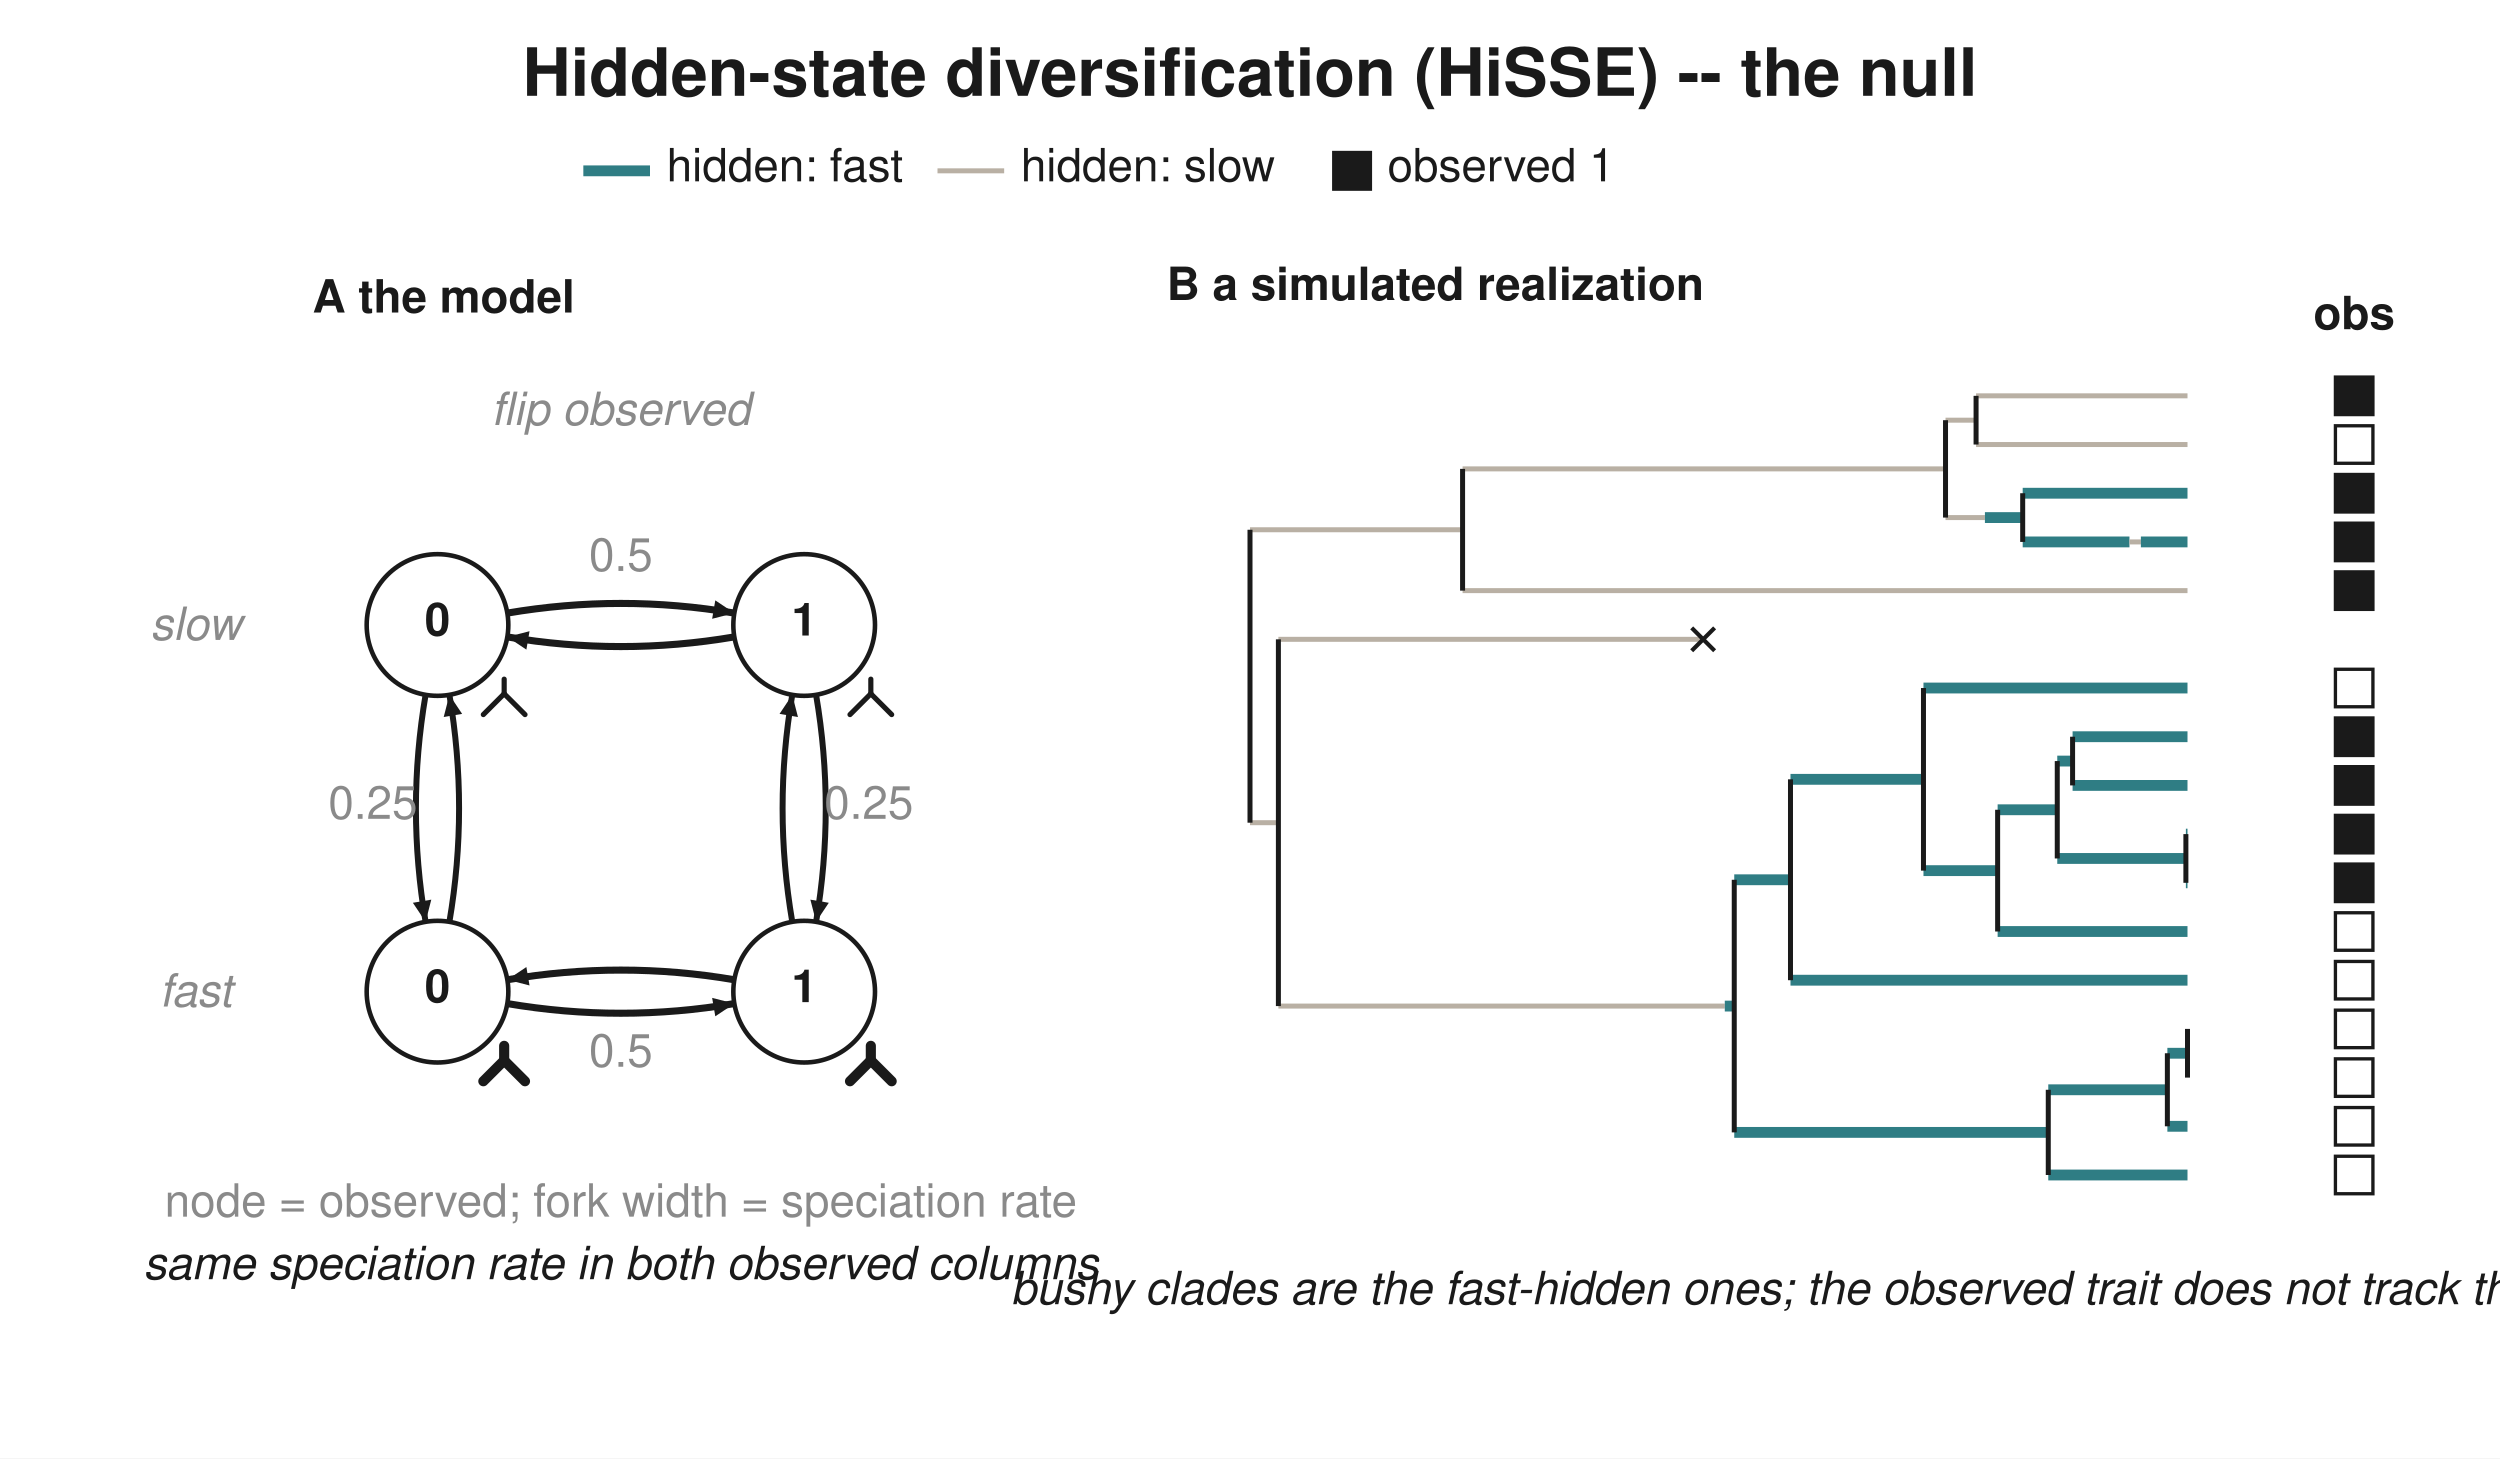
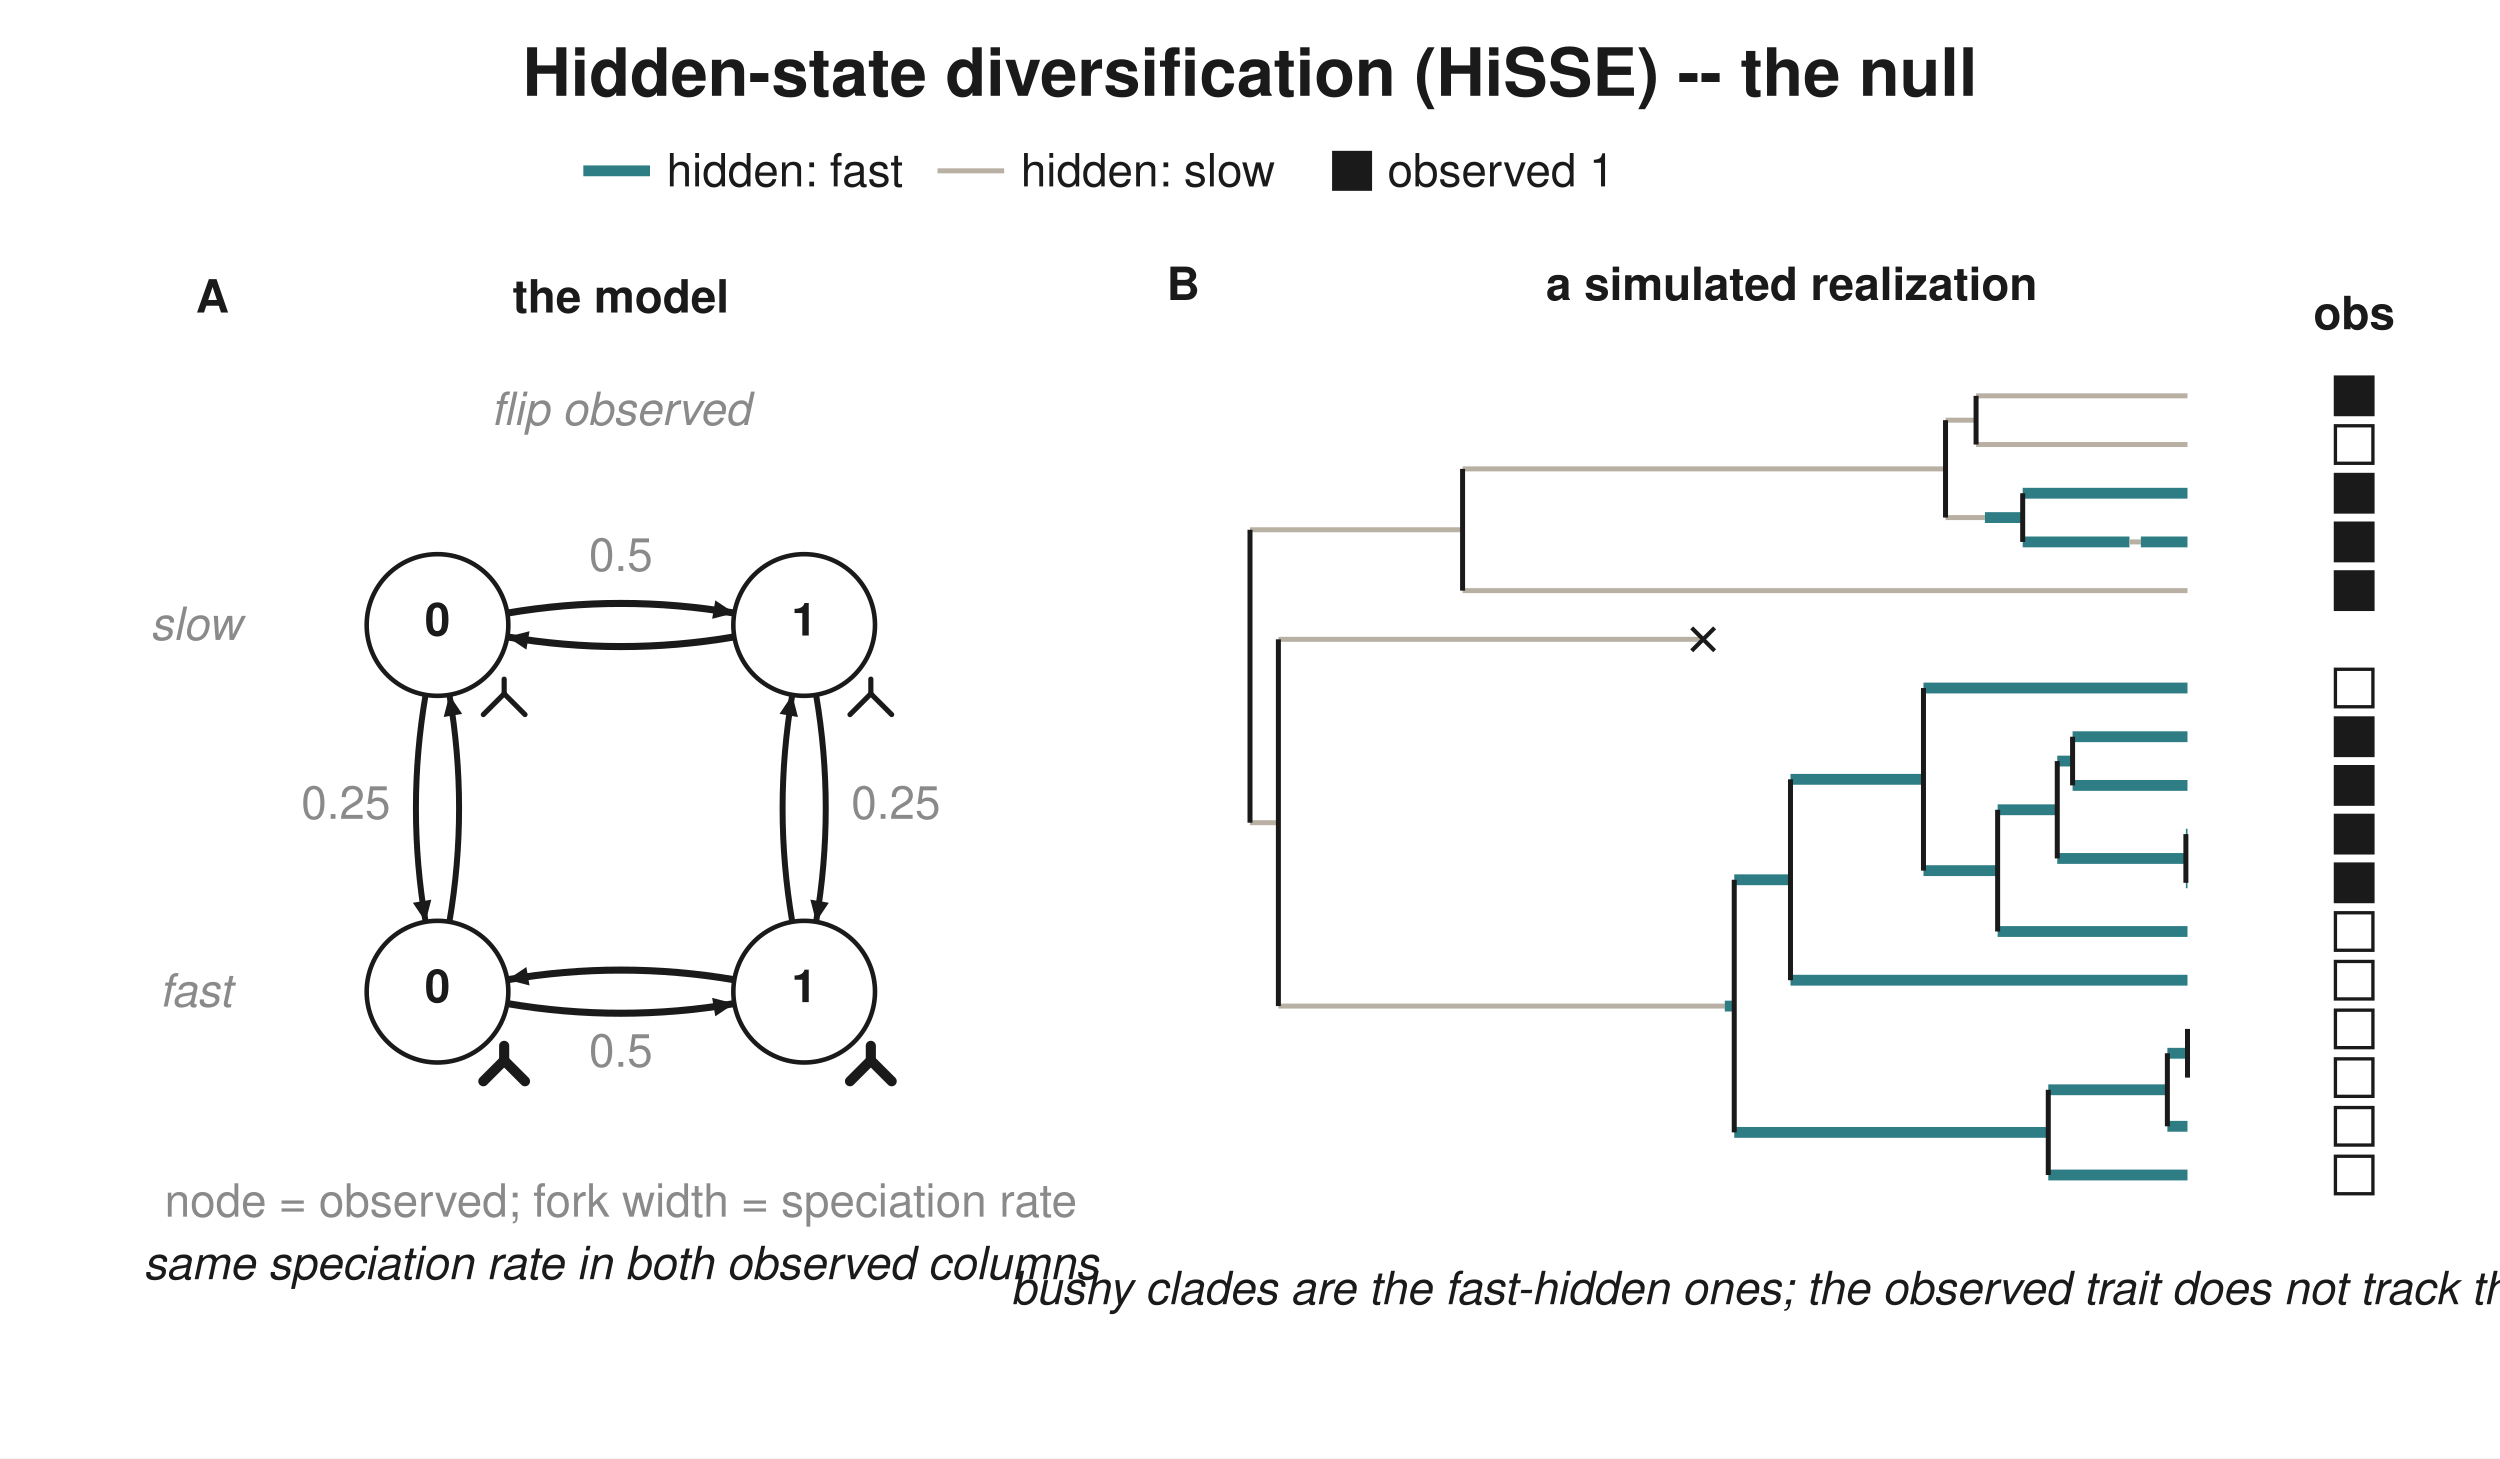
<svg xmlns="http://www.w3.org/2000/svg" width="1200" height="700" viewBox="0 0 1200 700">
  <defs>
</defs>
  <rect x="0" y="0" width="1200" height="700" fill="white" />
  <text x="600.0" y="46" font-size="32" font-family="Helvetica" text-anchor="middle" font-weight="bold" fill="#1a1a1a">Hidden-state diversification (HiSSE) -- the null</text>
  <path d="M280.0,82 L312.0,82" stroke="#2f7d84" stroke-width="5.2" />
-   <text x="320.0" y="82" font-size="22" font-family="Helvetica" text-anchor="start" dominant-baseline="central" fill="#1a1a1a">hidden: fast</text>
+   <text x="320.0" y="89.48" font-size="22" font-family="Helvetica" text-anchor="start" fill="#1a1a1a">hidden: fast</text>
  <path d="M450.0,82 L482.0,82" stroke="#b9b0a4" stroke-width="2.4" />
-   <text x="490.0" y="82" font-size="22" font-family="Helvetica" text-anchor="start" dominant-baseline="central" fill="#1a1a1a">hidden: slow</text>
+   <text x="490.0" y="89.48" font-size="22" font-family="Helvetica" text-anchor="start" fill="#1a1a1a">hidden: slow</text>
  <rect x="640.0" y="73" width="18" height="18" fill="#1a1a1a" stroke="#1a1a1a" stroke-width="1.2" />
-   <text x="666.0" y="82" font-size="22" font-family="Helvetica" text-anchor="start" dominant-baseline="central" fill="#1a1a1a">observed 1</text>
-   <text x="150" y="150" font-size="22" font-family="Helvetica" text-anchor="start" fill="#1a1a1a" font-weight="bold">A   the model</text>
+   <text x="666.0" y="89.48" font-size="22" font-family="Helvetica" text-anchor="start" fill="#1a1a1a">observed 1</text>
+   <text x="94" y="150" font-size="22" font-family="Helvetica" text-anchor="start" fill="#1a1a1a" font-weight="bold">A</text>
+   <text x="298.0" y="150" font-size="22" font-family="Helvetica" text-anchor="middle" fill="#1a1a1a" font-weight="bold">the model</text>
  <path d="M243.517,294.287 Q298.0,285.0,352.483,294.287" fill="none" stroke="#1a1a1a" stroke-width="3.4" stroke-linecap="round" />
  <path d="M352.483,294.287 L341.829,297.021 L343.336,288.178 Z" fill="#1a1a1a" />
  <text x="298.0" y="269.0" font-size="22" font-family="Helvetica" text-anchor="middle" dominant-baseline="central" fill="#8a8a8a">0.5</text>
  <path d="M352.483,305.713 Q298.0,315.0,243.517,305.713" fill="none" stroke="#1a1a1a" stroke-width="3.4" stroke-linecap="round" />
  <path d="M243.517,305.713 L254.171,302.979 L252.664,311.822 Z" fill="#1a1a1a" />
  <path d="M243.517,481.713 Q298.0,491.0,352.483,481.713" fill="none" stroke="#1a1a1a" stroke-width="3.4" stroke-linecap="round" />
  <path d="M352.483,481.713 L343.336,487.822 L341.829,478.979 Z" fill="#1a1a1a" />
  <text x="298.0" y="507.0" font-size="22" font-family="Helvetica" text-anchor="middle" dominant-baseline="central" fill="#8a8a8a">0.5</text>
  <path d="M352.483,470.287 Q298.0,461.0,243.517,470.287" fill="none" stroke="#1a1a1a" stroke-width="3.4" stroke-linecap="round" />
  <path d="M243.517,470.287 L252.664,464.178 L254.171,473.021 Z" fill="#1a1a1a" />
  <path d="M204.287,333.517 Q195.0,388.0,204.287,442.483" fill="none" stroke="#1a1a1a" stroke-width="2.873" stroke-linecap="round" />
  <path d="M204.287,442.483 L198.178,433.336 L207.021,431.829 Z" fill="#1a1a1a" />
-   <text x="179.0" y="388.0" font-size="22" font-family="Helvetica" text-anchor="middle" dominant-baseline="central" fill="#8a8a8a">0.25</text>
  <path d="M215.713,442.483 Q225.0,388.0,215.713,333.517" fill="none" stroke="#1a1a1a" stroke-width="2.873" stroke-linecap="round" />
  <path d="M215.713,333.517 L221.822,342.664 L212.979,344.171 Z" fill="#1a1a1a" />
  <path d="M391.713,333.517 Q401.0,388.0,391.713,442.483" fill="none" stroke="#1a1a1a" stroke-width="2.873" stroke-linecap="round" />
  <path d="M391.713,442.483 L388.979,431.829 L397.822,433.336 Z" fill="#1a1a1a" />
-   <text x="417.0" y="388.0" font-size="22" font-family="Helvetica" text-anchor="middle" dominant-baseline="central" fill="#8a8a8a">0.25</text>
  <path d="M380.287,442.483 Q371.0,388.0,380.287,333.517" fill="none" stroke="#1a1a1a" stroke-width="2.873" stroke-linecap="round" />
  <path d="M380.287,333.517 L383.021,344.171 L374.178,342.664 Z" fill="#1a1a1a" />
+   <text x="166" y="388.0" font-size="22" font-family="Helvetica" text-anchor="middle" dominant-baseline="central" fill="#8a8a8a">0.25</text>
+   <text x="430" y="388.0" font-size="22" font-family="Helvetica" text-anchor="middle" dominant-baseline="central" fill="#8a8a8a">0.25</text>
  <circle cx="210" cy="300" r="34" fill="white" stroke="#1a1a1a" stroke-width="2.2" />
  <text x="210" y="300" font-size="22" font-family="Helvetica" text-anchor="middle" dominant-baseline="central" fill="#1a1a1a" font-weight="bold">0</text>
  <path d="M242,326 L242,333" stroke="#1a1a1a" stroke-width="2.48" stroke-linecap="round" />
  <path d="M242,333 L232,343" stroke="#1a1a1a" stroke-width="2.48" stroke-linecap="round" />
  <path d="M242,333 L252,343" stroke="#1a1a1a" stroke-width="2.48" stroke-linecap="round" />
  <circle cx="386" cy="300" r="34" fill="white" stroke="#1a1a1a" stroke-width="2.2" />
  <text x="386" y="300" font-size="22" font-family="Helvetica" text-anchor="middle" dominant-baseline="central" fill="#1a1a1a" font-weight="bold">1</text>
  <path d="M418,326 L418,333" stroke="#1a1a1a" stroke-width="2.48" stroke-linecap="round" />
  <path d="M418,333 L408,343" stroke="#1a1a1a" stroke-width="2.48" stroke-linecap="round" />
  <path d="M418,333 L428,343" stroke="#1a1a1a" stroke-width="2.48" stroke-linecap="round" />
  <circle cx="210" cy="476" r="34" fill="white" stroke="#1a1a1a" stroke-width="2.2" />
  <text x="210" y="476" font-size="22" font-family="Helvetica" text-anchor="middle" dominant-baseline="central" fill="#1a1a1a" font-weight="bold">0</text>
  <path d="M242,502 L242,509" stroke="#1a1a1a" stroke-width="4.86" stroke-linecap="round" />
  <path d="M242,509 L232,519" stroke="#1a1a1a" stroke-width="4.86" stroke-linecap="round" />
  <path d="M242,509 L252,519" stroke="#1a1a1a" stroke-width="4.86" stroke-linecap="round" />
  <circle cx="386" cy="476" r="34" fill="white" stroke="#1a1a1a" stroke-width="2.2" />
  <text x="386" y="476" font-size="22" font-family="Helvetica" text-anchor="middle" dominant-baseline="central" fill="#1a1a1a" font-weight="bold">1</text>
  <path d="M418,502 L418,509" stroke="#1a1a1a" stroke-width="4.86" stroke-linecap="round" />
  <path d="M418,509 L408,519" stroke="#1a1a1a" stroke-width="4.86" stroke-linecap="round" />
  <path d="M418,509 L428,519" stroke="#1a1a1a" stroke-width="4.86" stroke-linecap="round" />
  <text x="94" y="300" font-size="22" font-family="Helvetica" text-anchor="middle" dominant-baseline="central" fill="#8a8a8a" font-style="italic">slow</text>
  <text x="94" y="476" font-size="22" font-family="Helvetica" text-anchor="middle" dominant-baseline="central" fill="#8a8a8a" font-style="italic">fast</text>
  <text x="298.0" y="204" font-size="22" font-family="Helvetica" text-anchor="middle" fill="#8a8a8a" font-style="italic">flip observed</text>
  <text x="298.0" y="584" font-size="22" font-family="Helvetica" text-anchor="middle" fill="#8a8a8a">node = observed;  fork width = speciation rate</text>
  <text x="298.0" y="614" font-size="22" font-family="Helvetica" text-anchor="middle" fill="#1a1a1a" font-style="italic">same speciation rate in both observed columns</text>
-   <text x="560" y="144" font-size="22" font-family="Helvetica" text-anchor="start" fill="#1a1a1a" font-weight="bold">B   a simulated realization</text>
+   <text x="560" y="144" font-size="22" font-family="Helvetica" text-anchor="start" fill="#1a1a1a" font-weight="bold">B</text>
+   <text x="860.0" y="144" font-size="22" font-family="Helvetica" text-anchor="middle" fill="#1a1a1a" font-weight="bold">a simulated realization</text>
  <path d="M600.0,254.281 L702.039,254.281" stroke="#b9b0a4" stroke-width="2.4" stroke-linecap="butt" />
  <path d="M600.0,394.896 L613.627,394.896" stroke="#b9b0a4" stroke-width="2.4" stroke-linecap="butt" />
  <path d="M702.039,225.062 L933.854,225.062" stroke="#b9b0a4" stroke-width="2.4" stroke-linecap="butt" />
  <path d="M702.039,283.5 L1050.0,283.5" stroke="#b9b0a4" stroke-width="2.4" stroke-linecap="butt" />
  <path d="M613.627,306.875 L817.512,306.875" stroke="#b9b0a4" stroke-width="2.4" stroke-linecap="butt" />
  <path d="M812.012,301.375 L823.012,312.375" stroke="#1a1a1a" stroke-width="2.0" />
  <path d="M812.012,312.375 L823.012,301.375" stroke="#1a1a1a" stroke-width="2.0" />
  <path d="M613.627,482.918 L827.899,482.918" stroke="#b9b0a4" stroke-width="2.4" stroke-linecap="butt" />
  <path d="M827.899,482.918 L832.439,482.918" stroke="#2f7d84" stroke-width="5.2" stroke-linecap="butt" />
  <path d="M933.854,201.688 L948.513,201.688" stroke="#b9b0a4" stroke-width="2.4" stroke-linecap="butt" />
  <path d="M933.854,248.438 L952.759,248.438" stroke="#b9b0a4" stroke-width="2.4" stroke-linecap="butt" />
  <path d="M952.759,248.438 L970.892,248.438" stroke="#2f7d84" stroke-width="5.2" stroke-linecap="butt" />
  <path d="M832.439,422.289 L859.434,422.289" stroke="#2f7d84" stroke-width="5.2" stroke-linecap="butt" />
  <path d="M832.439,543.547 L983.17,543.547" stroke="#2f7d84" stroke-width="5.2" stroke-linecap="butt" />
  <path d="M948.513,190.0 L1050.0,190.0" stroke="#b9b0a4" stroke-width="2.4" stroke-linecap="butt" />
  <path d="M948.513,213.375 L1050.0,213.375" stroke="#b9b0a4" stroke-width="2.4" stroke-linecap="butt" />
  <path d="M970.892,236.75 L1050.0,236.75" stroke="#2f7d84" stroke-width="5.2" stroke-linecap="butt" />
  <path d="M970.892,260.125 L1022.139,260.125" stroke="#2f7d84" stroke-width="5.2" stroke-linecap="butt" />
  <path d="M1022.139,260.125 L1027.622,260.125" stroke="#b9b0a4" stroke-width="2.4" stroke-linecap="butt" />
  <path d="M1027.622,260.125 L1050.0,260.125" stroke="#2f7d84" stroke-width="5.2" stroke-linecap="butt" />
  <path d="M859.434,374.078 L923.265,374.078" stroke="#2f7d84" stroke-width="5.2" stroke-linecap="butt" />
  <path d="M859.434,470.5 L1050.0,470.5" stroke="#2f7d84" stroke-width="5.2" stroke-linecap="butt" />
  <path d="M983.17,523.094 L1040.336,523.094" stroke="#2f7d84" stroke-width="5.2" stroke-linecap="butt" />
  <path d="M983.17,564.0 L1050.0,564.0" stroke="#2f7d84" stroke-width="5.2" stroke-linecap="butt" />
  <path d="M923.265,330.25 L1050.0,330.25" stroke="#2f7d84" stroke-width="5.2" stroke-linecap="butt" />
  <path d="M923.265,417.906 L958.863,417.906" stroke="#2f7d84" stroke-width="5.2" stroke-linecap="butt" />
  <path d="M1040.336,505.562 L1050.0,505.562" stroke="#2f7d84" stroke-width="5.2" stroke-linecap="butt" />
  <path d="M1040.336,540.625 L1050.0,540.625" stroke="#2f7d84" stroke-width="5.2" stroke-linecap="butt" />
  <path d="M958.863,388.688 L987.485,388.688" stroke="#2f7d84" stroke-width="5.2" stroke-linecap="butt" />
  <path d="M958.863,447.125 L1050.0,447.125" stroke="#2f7d84" stroke-width="5.2" stroke-linecap="butt" />
  <path d="M1050.0,493.875 L1050.0,493.875" stroke="#2f7d84" stroke-width="5.2" stroke-linecap="butt" />
  <path d="M1050.0,517.25 L1050.0,517.25" stroke="#2f7d84" stroke-width="5.2" stroke-linecap="butt" />
  <path d="M987.485,365.312 L994.841,365.312" stroke="#2f7d84" stroke-width="5.2" stroke-linecap="butt" />
  <path d="M987.485,412.062 L1049.226,412.062" stroke="#2f7d84" stroke-width="5.2" stroke-linecap="butt" />
  <path d="M994.841,353.625 L1050.0,353.625" stroke="#2f7d84" stroke-width="5.2" stroke-linecap="butt" />
  <path d="M994.841,377.0 L1050.0,377.0" stroke="#2f7d84" stroke-width="5.2" stroke-linecap="butt" />
  <path d="M1049.226,400.375 L1050.0,400.375" stroke="#2f7d84" stroke-width="5.2" stroke-linecap="butt" />
  <path d="M1049.226,423.75 L1050.0,423.75" stroke="#2f7d84" stroke-width="5.2" stroke-linecap="butt" />
  <path d="M948.513,190.0 L948.513,213.375" stroke="#1a1a1a" stroke-width="2.4" />
  <path d="M970.892,236.75 L970.892,260.125" stroke="#1a1a1a" stroke-width="2.4" />
  <path d="M933.854,201.688 L933.854,248.438" stroke="#1a1a1a" stroke-width="2.4" />
  <path d="M702.039,225.062 L702.039,283.5" stroke="#1a1a1a" stroke-width="2.4" />
  <path d="M994.841,353.625 L994.841,377.0" stroke="#1a1a1a" stroke-width="2.4" />
  <path d="M1049.226,400.375 L1049.226,423.75" stroke="#1a1a1a" stroke-width="2.4" />
  <path d="M987.485,365.312 L987.485,412.062" stroke="#1a1a1a" stroke-width="2.4" />
  <path d="M958.863,388.688 L958.863,447.125" stroke="#1a1a1a" stroke-width="2.4" />
  <path d="M923.265,330.25 L923.265,417.906" stroke="#1a1a1a" stroke-width="2.4" />
  <path d="M859.434,374.078 L859.434,470.5" stroke="#1a1a1a" stroke-width="2.4" />
  <path d="M1050.0,493.875 L1050.0,517.25" stroke="#1a1a1a" stroke-width="2.4" />
  <path d="M1040.336,505.562 L1040.336,540.625" stroke="#1a1a1a" stroke-width="2.4" />
  <path d="M983.17,523.094 L983.17,564.0" stroke="#1a1a1a" stroke-width="2.4" />
  <path d="M832.439,422.289 L832.439,543.547" stroke="#1a1a1a" stroke-width="2.4" />
  <path d="M613.627,306.875 L613.627,482.918" stroke="#1a1a1a" stroke-width="2.4" />
  <path d="M600.0,254.281 L600.0,394.896" stroke="#1a1a1a" stroke-width="2.4" />
  <text x="1130" y="158" font-size="22" font-family="Helvetica" text-anchor="middle" fill="#1a1a1a" font-weight="bold">obs</text>
  <rect x="1121" y="181.0" width="18" height="18" fill="#1a1a1a" stroke="#1a1a1a" stroke-width="1.6" />
  <rect x="1121" y="204.375" width="18" height="18" fill="white" stroke="#1a1a1a" stroke-width="1.6" />
  <rect x="1121" y="227.75" width="18" height="18" fill="#1a1a1a" stroke="#1a1a1a" stroke-width="1.6" />
  <rect x="1121" y="251.125" width="18" height="18" fill="#1a1a1a" stroke="#1a1a1a" stroke-width="1.6" />
  <rect x="1121" y="274.5" width="18" height="18" fill="#1a1a1a" stroke="#1a1a1a" stroke-width="1.6" />
  <rect x="1121" y="321.25" width="18" height="18" fill="white" stroke="#1a1a1a" stroke-width="1.6" />
  <rect x="1121" y="344.625" width="18" height="18" fill="#1a1a1a" stroke="#1a1a1a" stroke-width="1.6" />
  <rect x="1121" y="368.0" width="18" height="18" fill="#1a1a1a" stroke="#1a1a1a" stroke-width="1.6" />
  <rect x="1121" y="391.375" width="18" height="18" fill="#1a1a1a" stroke="#1a1a1a" stroke-width="1.6" />
  <rect x="1121" y="414.75" width="18" height="18" fill="#1a1a1a" stroke="#1a1a1a" stroke-width="1.6" />
  <rect x="1121" y="438.125" width="18" height="18" fill="white" stroke="#1a1a1a" stroke-width="1.6" />
  <rect x="1121" y="461.5" width="18" height="18" fill="white" stroke="#1a1a1a" stroke-width="1.6" />
  <rect x="1121" y="484.875" width="18" height="18" fill="white" stroke="#1a1a1a" stroke-width="1.6" />
  <rect x="1121" y="508.25" width="18" height="18" fill="white" stroke="#1a1a1a" stroke-width="1.6" />
  <rect x="1121" y="531.625" width="18" height="18" fill="white" stroke="#1a1a1a" stroke-width="1.6" />
  <rect x="1121" y="555.0" width="18" height="18" fill="white" stroke="#1a1a1a" stroke-width="1.6" />
  <text x="860.0" y="626" font-size="22" font-family="Helvetica" text-anchor="middle" fill="#1a1a1a" font-style="italic">bushy clades are the fast-hidden ones; the observed trait does not track them</text>
</svg>
